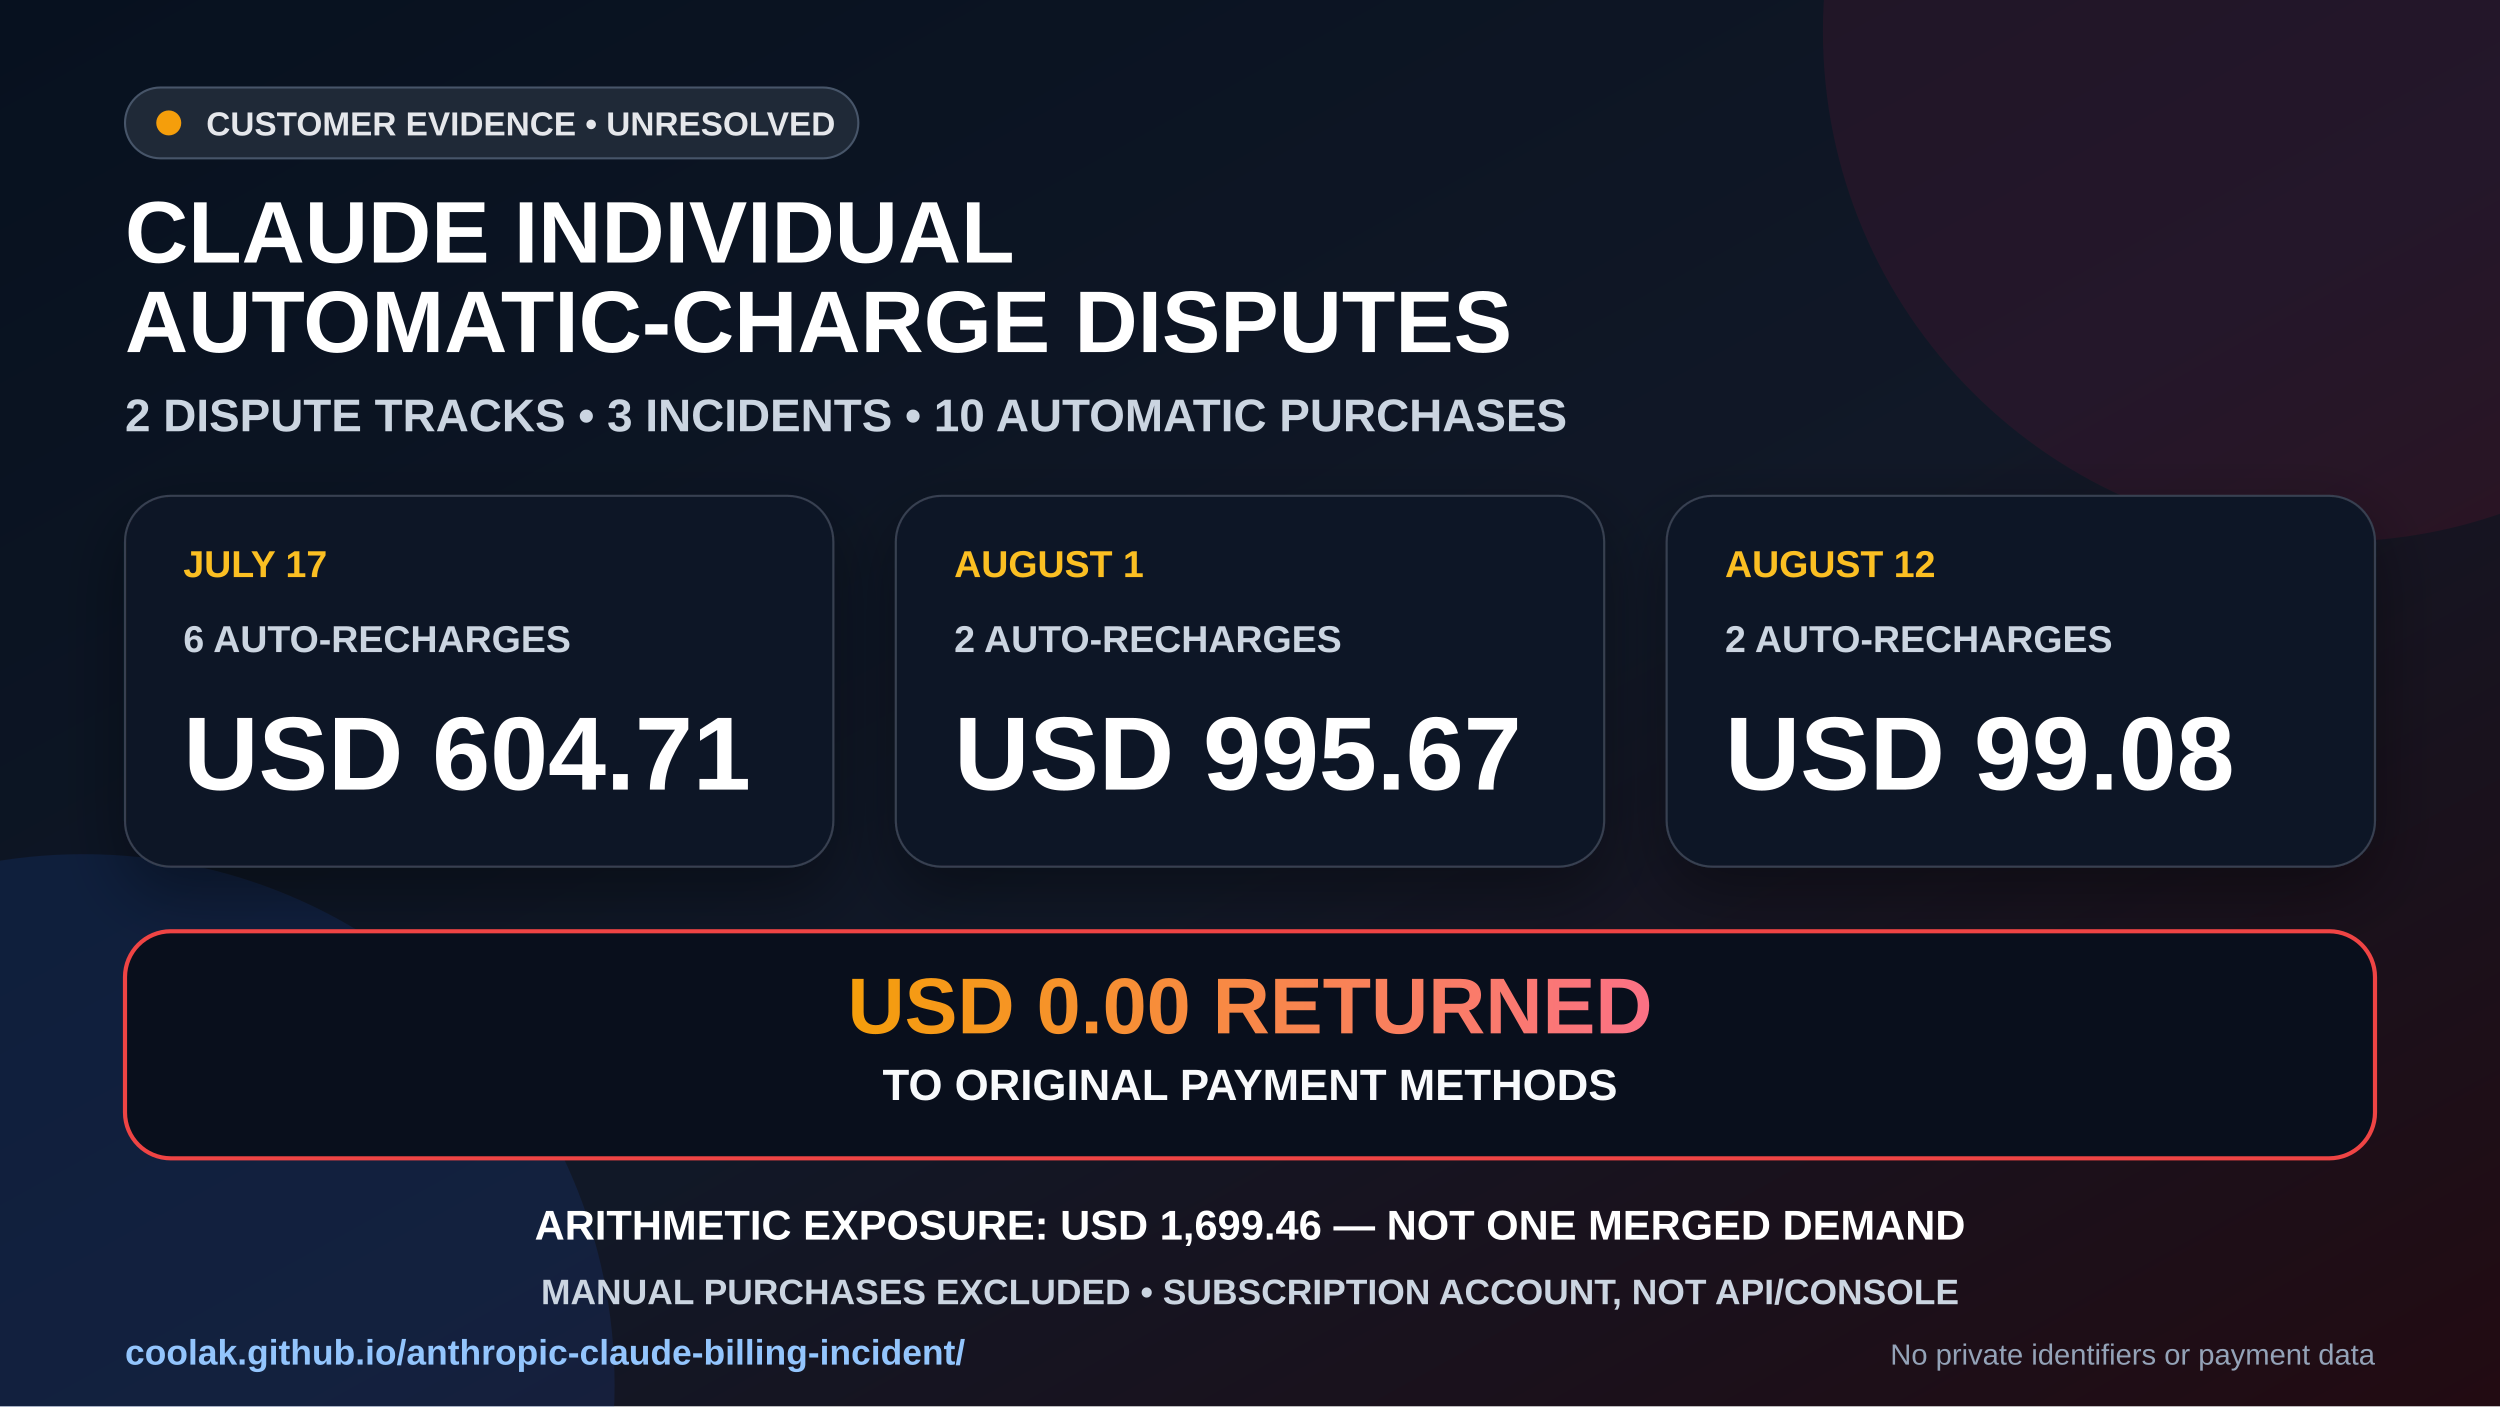
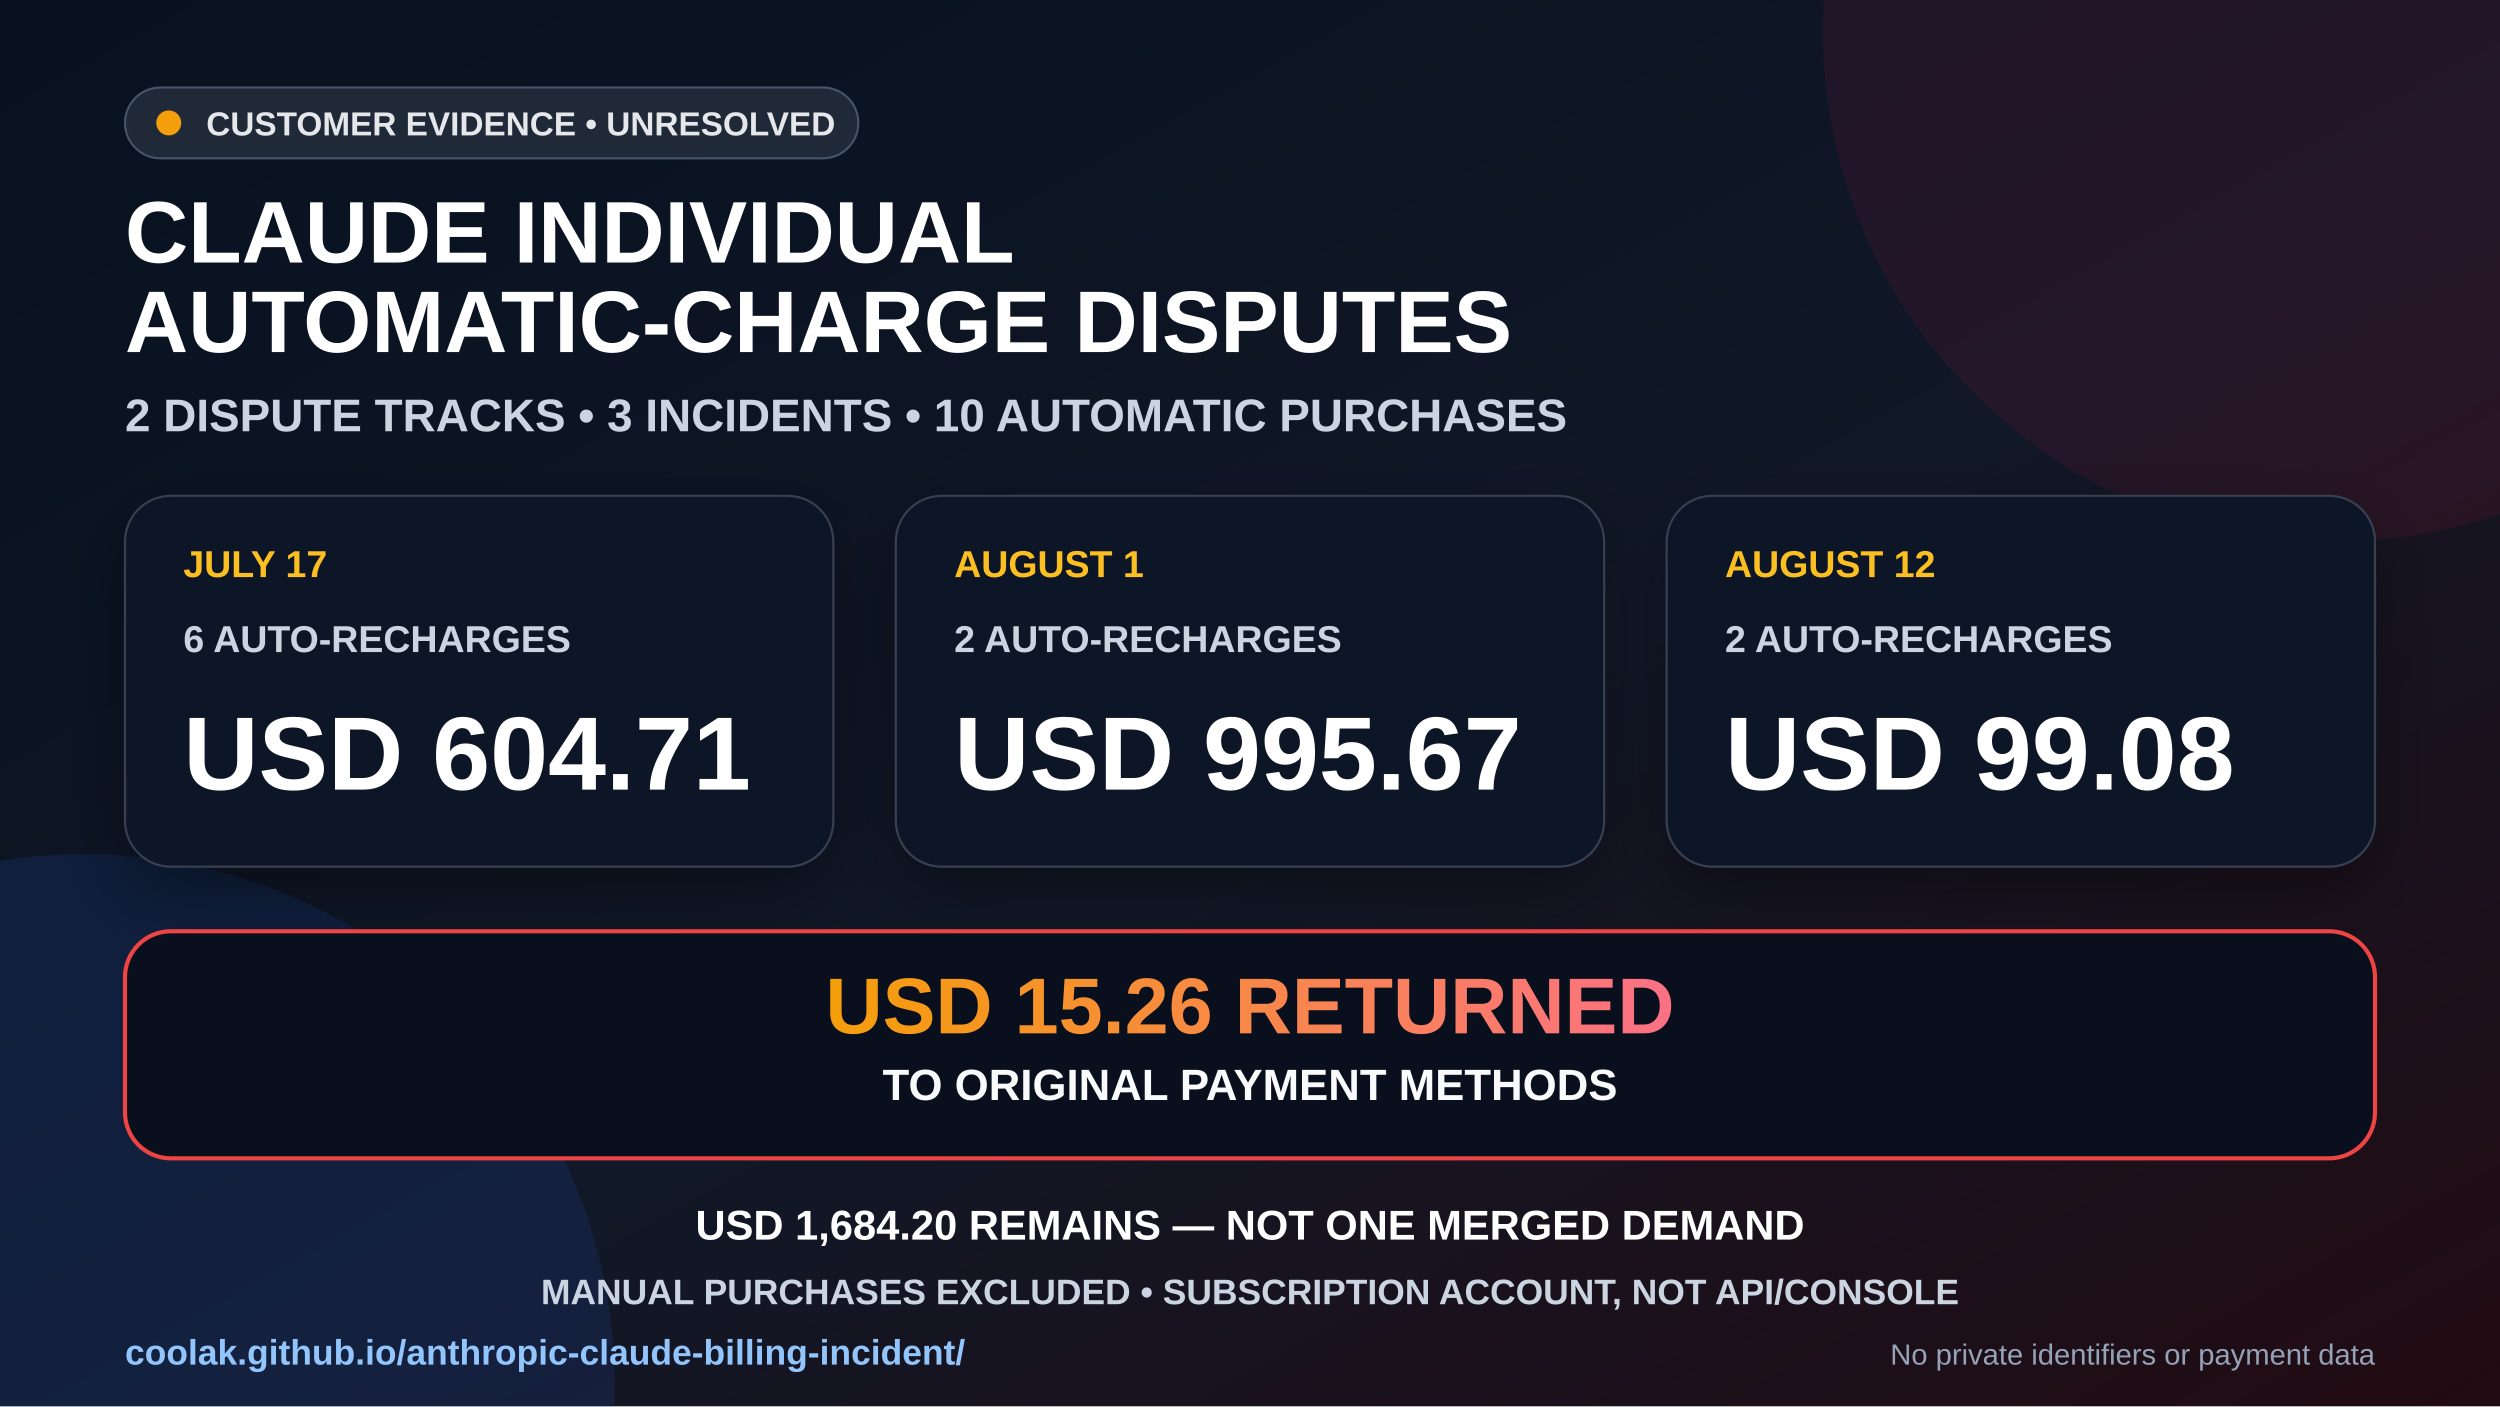
<svg xmlns="http://www.w3.org/2000/svg" width="1200" height="675" viewBox="0 0 1200 675" role="img" aria-labelledby="title desc">
  <defs>
    <linearGradient id="bg" x1="0" y1="0" x2="1" y2="1">
      <stop offset="0" stop-color="#07111f" />
      <stop offset=".55" stop-color="#111827" />
      <stop offset="1" stop-color="#220b12" />
    </linearGradient>
    <linearGradient id="accent" x1="0" y1="0" x2="1" y2="0">
      <stop offset="0" stop-color="#f59e0b" />
      <stop offset="1" stop-color="#fb7185" />
    </linearGradient>
    <filter id="shadow" x="-20%" y="-20%" width="140%" height="150%">
      <feDropShadow dx="0" dy="12" stdDeviation="16" flood-color="#000000" flood-opacity=".38" />
    </filter>
  </defs>
  <rect width="1200" height="675" fill="url(#bg)" />
  <circle cx="1120" cy="15" r="245" fill="#be123c" opacity=".11" />
  <circle cx="40" cy="665" r="255" fill="#2563eb" opacity=".12" />
  <g font-family="Arial, Helvetica, sans-serif">
    <g transform="translate(60 42)">
      <rect width="352" height="34" rx="17" fill="#1f2937" stroke="#475569" />
      <circle cx="21" cy="17" r="6" fill="#f59e0b" />
      <text x="39" y="23" fill="#e5e7eb" font-size="16" font-weight="700">CUSTOMER EVIDENCE • UNRESOLVED</text>
    </g>
    <text x="60" y="126" fill="#ffffff" font-size="42" font-weight="800">CLAUDE INDIVIDUAL</text>
    <text x="60" y="169" fill="#ffffff" font-size="42" font-weight="800">AUTOMATIC-CHARGE DISPUTES</text>
    <text x="60" y="207" fill="#cbd5e1" font-size="22" font-weight="700">2 DISPUTE TRACKS • 3 INCIDENTS • 10 AUTOMATIC PURCHASES</text>
    <g filter="url(#shadow)">
      <rect x="60" y="238" width="340" height="178" rx="22" fill="#111827" stroke="#374151" />
      <text x="88" y="277" fill="#fbbf24" font-size="18" font-weight="800">JULY 17</text>
      <text x="88" y="313" fill="#cbd5e1" font-size="18" font-weight="700">6 AUTO-RECHARGES</text>
      <text x="88" y="379" fill="#ffffff" font-size="50" font-weight="800">USD 604.71</text>
    </g>
    <g filter="url(#shadow)">
      <rect x="430" y="238" width="340" height="178" rx="22" fill="#111827" stroke="#374151" />
      <text x="458" y="277" fill="#fbbf24" font-size="18" font-weight="800">AUGUST 1</text>
      <text x="458" y="313" fill="#cbd5e1" font-size="18" font-weight="700">2 AUTO-RECHARGES</text>
      <text x="458" y="379" fill="#ffffff" font-size="50" font-weight="800">USD 995.67</text>
    </g>
    <g filter="url(#shadow)">
      <rect x="800" y="238" width="340" height="178" rx="22" fill="#111827" stroke="#374151" />
      <text x="828" y="277" fill="#fbbf24" font-size="18" font-weight="800">AUGUST 12</text>
      <text x="828" y="313" fill="#cbd5e1" font-size="18" font-weight="700">2 AUTO-RECHARGES</text>
      <text x="828" y="379" fill="#ffffff" font-size="50" font-weight="800">USD 99.08</text>
    </g>
    <g transform="translate(60 447)">
      <rect width="1080" height="109" rx="22" fill="#090f1c" stroke="#ef4444" stroke-width="2" />
-       <text x="540" y="49" text-anchor="middle" fill="url(#accent)" font-size="38" font-weight="900">USD 0.00 RETURNED</text>
+       <text x="540" y="49" text-anchor="middle" fill="url(#accent)" font-size="38" font-weight="900">USD 15.26 RETURNED</text>
      <text x="540" y="81" text-anchor="middle" fill="#f8fafc" font-size="21" font-weight="800">TO ORIGINAL PAYMENT METHODS</text>
    </g>
-     <text x="600" y="595" text-anchor="middle" fill="#ffffff" font-size="20" font-weight="800">ARITHMETIC EXPOSURE: USD 1,699.46 — NOT ONE MERGED DEMAND</text>
+     <text x="600" y="595" text-anchor="middle" fill="#ffffff" font-size="20" font-weight="800">USD 1,684.20 REMAINS — NOT ONE MERGED DEMAND</text>
    <text x="600" y="626" text-anchor="middle" fill="#cbd5e1" font-size="17" font-weight="700">MANUAL PURCHASES EXCLUDED • SUBSCRIPTION ACCOUNT, NOT API/CONSOLE</text>
    <text x="60" y="655" fill="#93c5fd" font-size="17" font-weight="700">coolak.github.io/anthropic-claude-billing-incident/</text>
    <text x="1140" y="655" fill="#94a3b8" font-size="14" text-anchor="end">No private identifiers or payment data</text>
  </g>
</svg>
